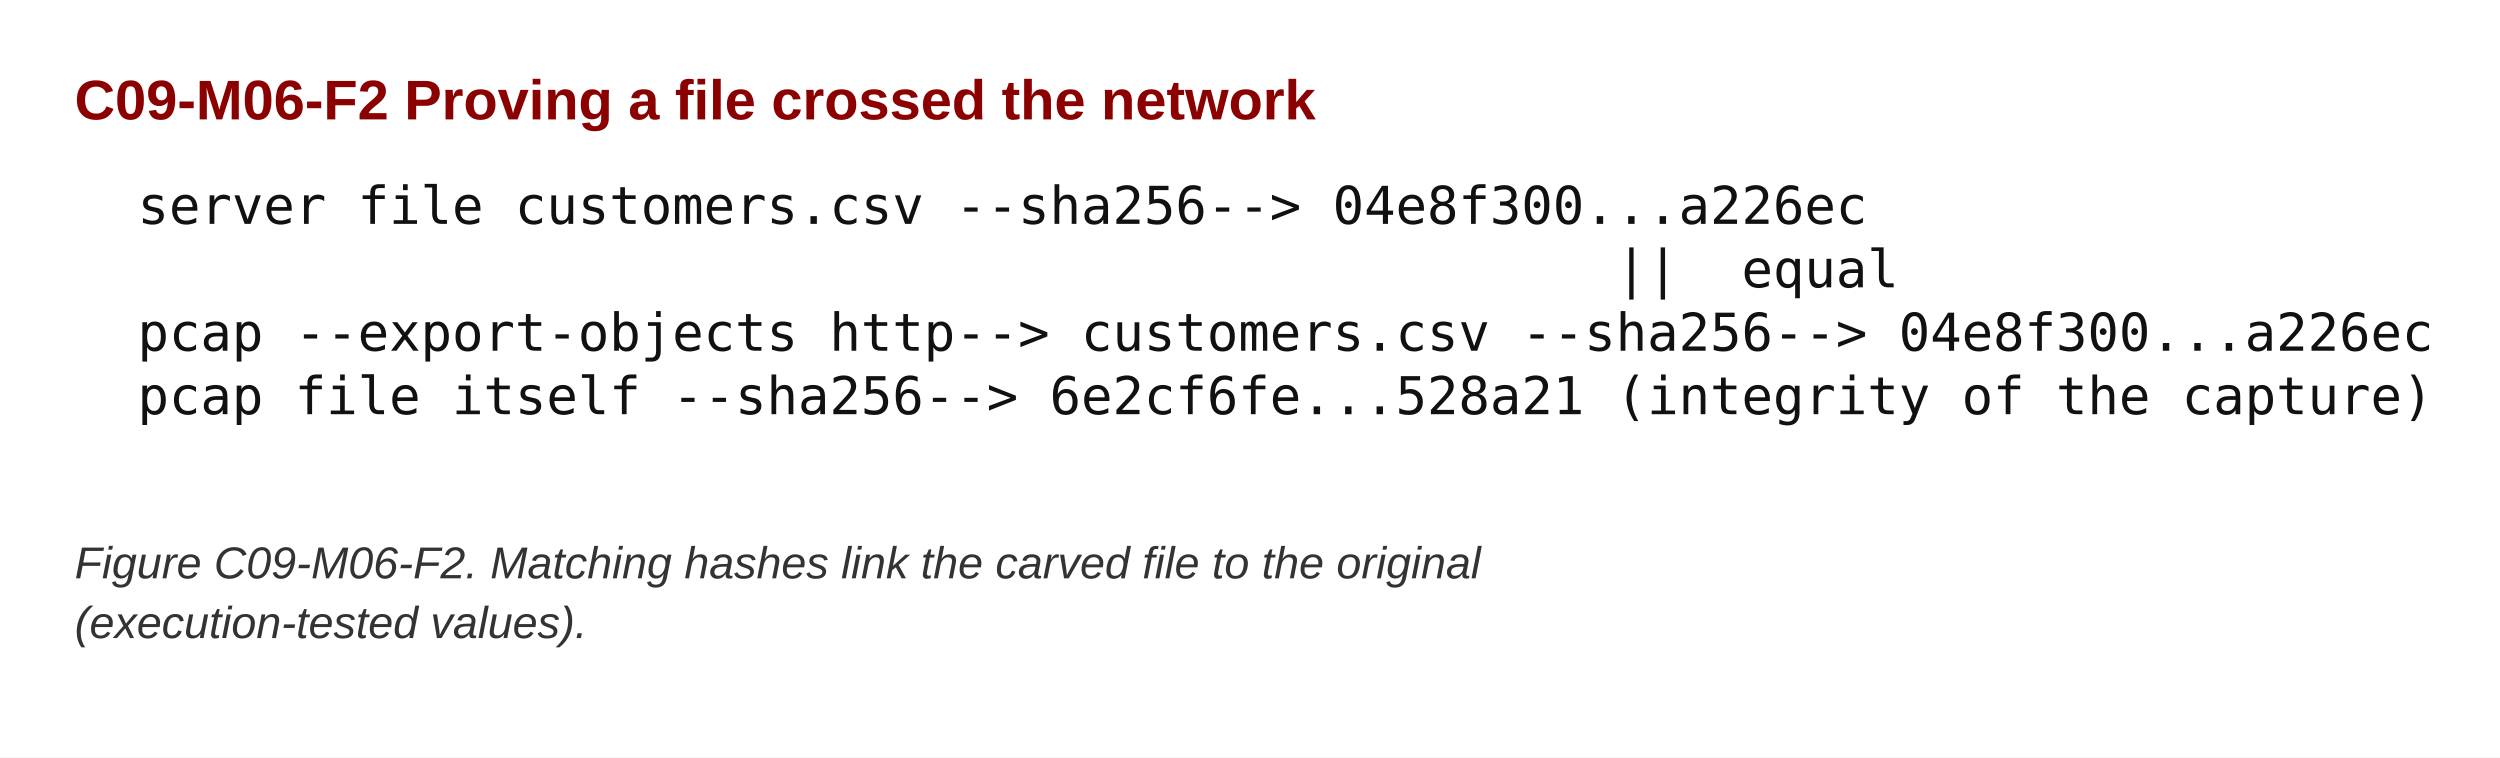
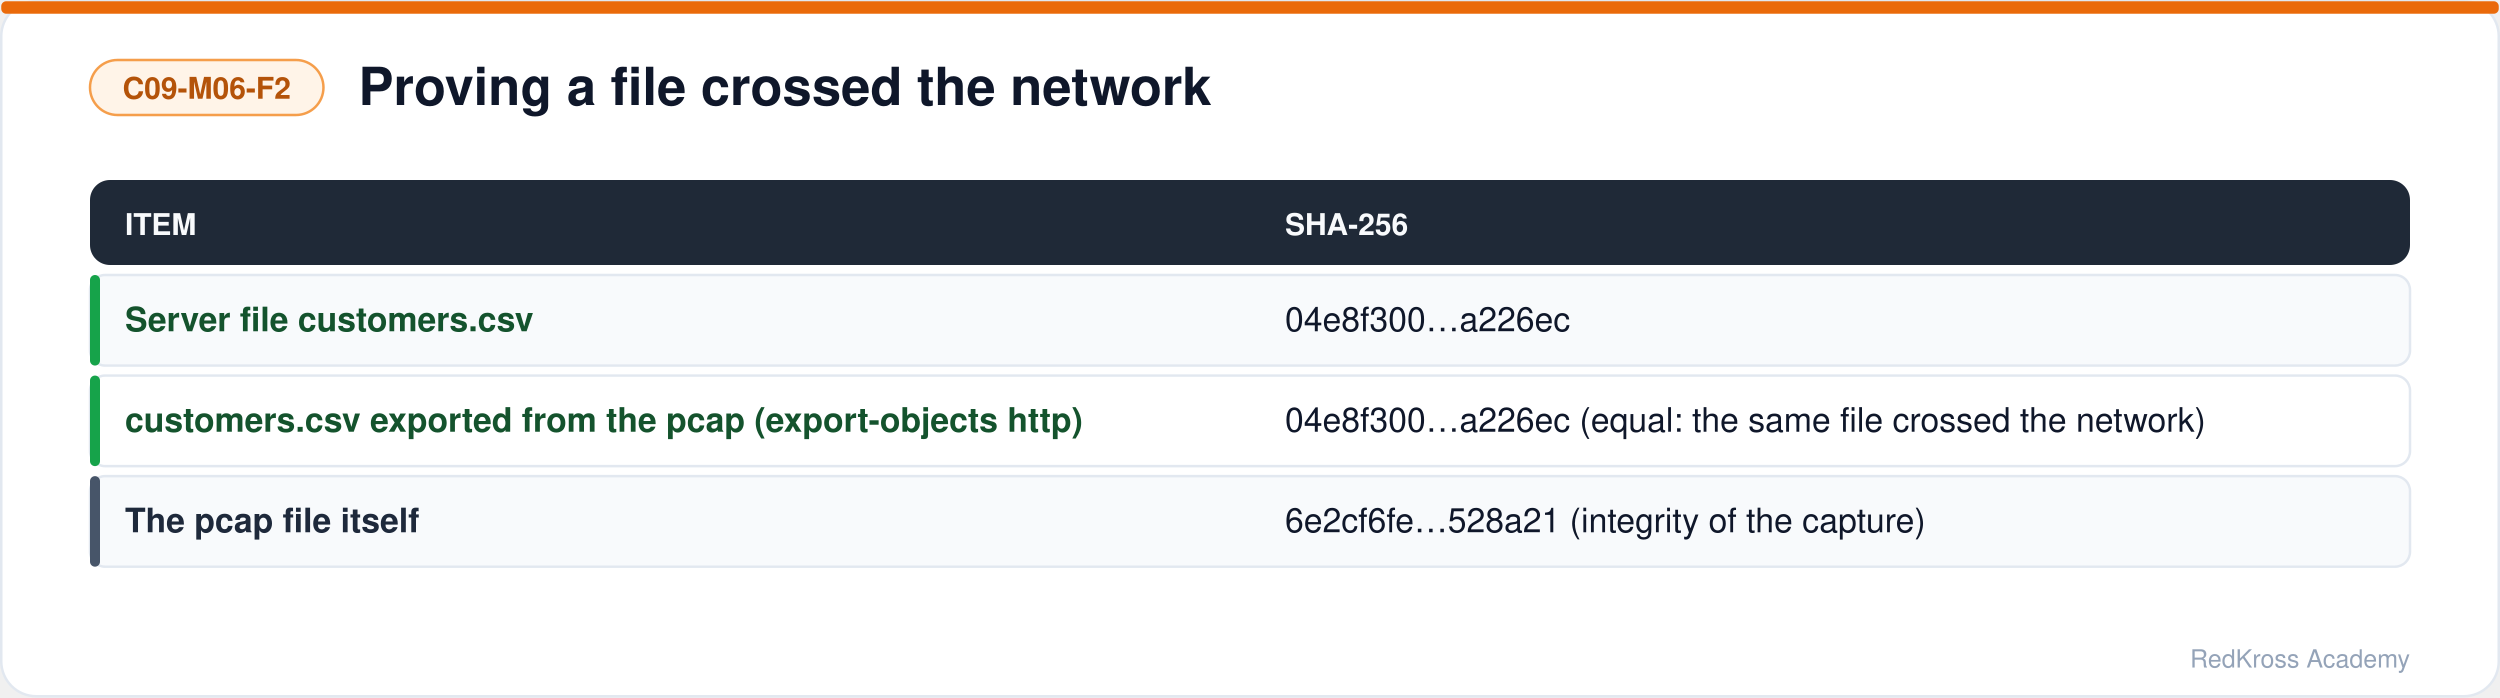
- <svg xmlns="http://www.w3.org/2000/svg" width="670" height="203" viewBox="0 0 670 203" role="img" aria-labelledby="t d">
-   <rect width="100%" height="100%" fill="#ffffff" />
-   <text x="20" y="32" font-family="Arial, sans-serif" font-size="15" font-weight="bold" fill="#8b0000">C09-M06-F2  Proving a file crossed the network</text>
-   <text x="20" y="60" font-family="Consolas, 'DejaVu Sans Mono', monospace" font-size="14" fill="#111111" xml:space="preserve">  server file customers.csv --sha256--&gt; 04e8f300...a226ec</text>
-   <text x="20" y="77" font-family="Consolas, 'DejaVu Sans Mono', monospace" font-size="14" fill="#111111" xml:space="preserve">                                                 ||  equal</text>
-   <text x="20" y="94" font-family="Consolas, 'DejaVu Sans Mono', monospace" font-size="14" fill="#111111" xml:space="preserve">  pcap --export-objects http--&gt; customers.csv --sha256--&gt; 04e8f300...a226ec</text>
-   <text x="20" y="111" font-family="Consolas, 'DejaVu Sans Mono', monospace" font-size="14" fill="#111111" xml:space="preserve">  pcap file itself --sha256--&gt; 6e2cf6fe...528a21 (integrity of the capture)</text>
-   <text x="20" y="128" font-family="Consolas, 'DejaVu Sans Mono', monospace" font-size="14" fill="#111111" xml:space="preserve">  </text>
-   <text x="20" y="155" font-family="Arial, sans-serif" font-size="12" font-style="italic" fill="#333333">Figure C09-M06-F2. Matching hashes link the carved file to the original</text>
-   <text x="20" y="171" font-family="Arial, sans-serif" font-size="12" font-style="italic" fill="#333333">(execution-tested values).</text>
+ <svg xmlns="http://www.w3.org/2000/svg" viewBox="0 0 1000 279" width="1000" height="279" role="img" aria-label="Two hash computations, one on the server file and one on the file carved from the capture, produce the same value; a third hash protects the capture file itself.">
+   <defs>
+     <marker id="ah" viewBox="0 0 10 10" refX="9" refY="5" markerWidth="7" markerHeight="7" orient="auto-start-reverse">
+       <path d="M0,0 L10,5 L0,10 z" fill="#64748B" />
+     </marker>
+   </defs>
+   <rect x="0.5" y="0.5" width="999" height="278" rx="14" fill="#FFFFFF" stroke="#E2E8F0" />
+   <rect x="0.5" y="0.5" width="999" height="5" rx="2" fill="#EA6A0A" />
+   <rect x="36" y="24" width="93.385" height="22" rx="11" fill="#FFF4E8" stroke="#F59E4B" />
+   <text x="82.692" y="39.5" font-family="Helvetica, Arial, 'Liberation Sans', sans-serif" font-size="12" font-weight="700" fill="#B45309" text-anchor="middle">C09-M06-F2</text>
+   <text x="143.4" y="42.0" font-family="Helvetica, Arial, 'Liberation Sans', sans-serif" font-size="21" font-weight="700" fill="#0F172A" text-anchor="start">Proving a file crossed the network</text>
+   <g transform="translate(0,68)">
+     <rect x="36" y="4" width="928" height="34" rx="8" fill="#1F2937" />
+     <text x="50.0" y="26.0" font-family="Helvetica, Arial, 'Liberation Sans', sans-serif" font-size="12" font-weight="700" fill="#F8FAFC" text-anchor="start">ITEM</text>
+     <text x="514.0" y="26.0" font-family="Helvetica, Arial, 'Liberation Sans', sans-serif" font-size="12" font-weight="700" fill="#F8FAFC" text-anchor="start">SHA-256</text>
+     <rect x="36" y="42" width="928" height="36.225" rx="6" fill="#F8FAFC" stroke="#E2E8F0" />
+     <rect x="36" y="42" width="4" height="36.225" rx="2" fill="#16A34A" />
+     <text x="50.0" y="64.5" font-family="Helvetica, Arial, 'Liberation Sans', sans-serif" font-size="13.5" font-weight="700" fill="#14532D" text-anchor="start">Server file customers.csv</text>
+     <text x="514.0" y="64.5" font-family="Helvetica, Arial, 'Liberation Sans', sans-serif" font-size="13.5" fill="#0F172A" text-anchor="start">04e8f300…a226ec</text>
+     <rect x="36" y="82.225" width="928" height="36.225" rx="6" fill="#FFFFFF" stroke="#E2E8F0" />
+     <rect x="36" y="82.225" width="4" height="36.225" rx="2" fill="#16A34A" />
+     <text x="50.0" y="104.7" font-family="Helvetica, Arial, 'Liberation Sans', sans-serif" font-size="13.5" font-weight="700" fill="#14532D" text-anchor="start">customers.csv exported from the pcap (export-objects http)</text>
+     <text x="514.0" y="104.7" font-family="Helvetica, Arial, 'Liberation Sans', sans-serif" font-size="13.5" fill="#0F172A" text-anchor="start">04e8f300…a226ec (equal: the same file crossed the network)</text>
+     <rect x="36" y="122.45" width="928" height="36.225" rx="6" fill="#F8FAFC" stroke="#E2E8F0" />
+     <rect x="36" y="122.45" width="4" height="36.225" rx="2" fill="#475569" />
+     <text x="50.0" y="144.9" font-family="Helvetica, Arial, 'Liberation Sans', sans-serif" font-size="13.5" font-weight="700" fill="#1E293B" text-anchor="start">The pcap file itself</text>
+     <text x="514.0" y="144.9" font-family="Helvetica, Arial, 'Liberation Sans', sans-serif" font-size="13.5" fill="#0F172A" text-anchor="start">6e2cf6fe…528a21 (integrity of the capture)</text>
+   </g>
+   <text x="964" y="267" font-family="Helvetica, Arial, 'Liberation Sans', sans-serif" font-size="10" fill="#94A3B8" text-anchor="end">RedKross Academy</text>
</svg>
